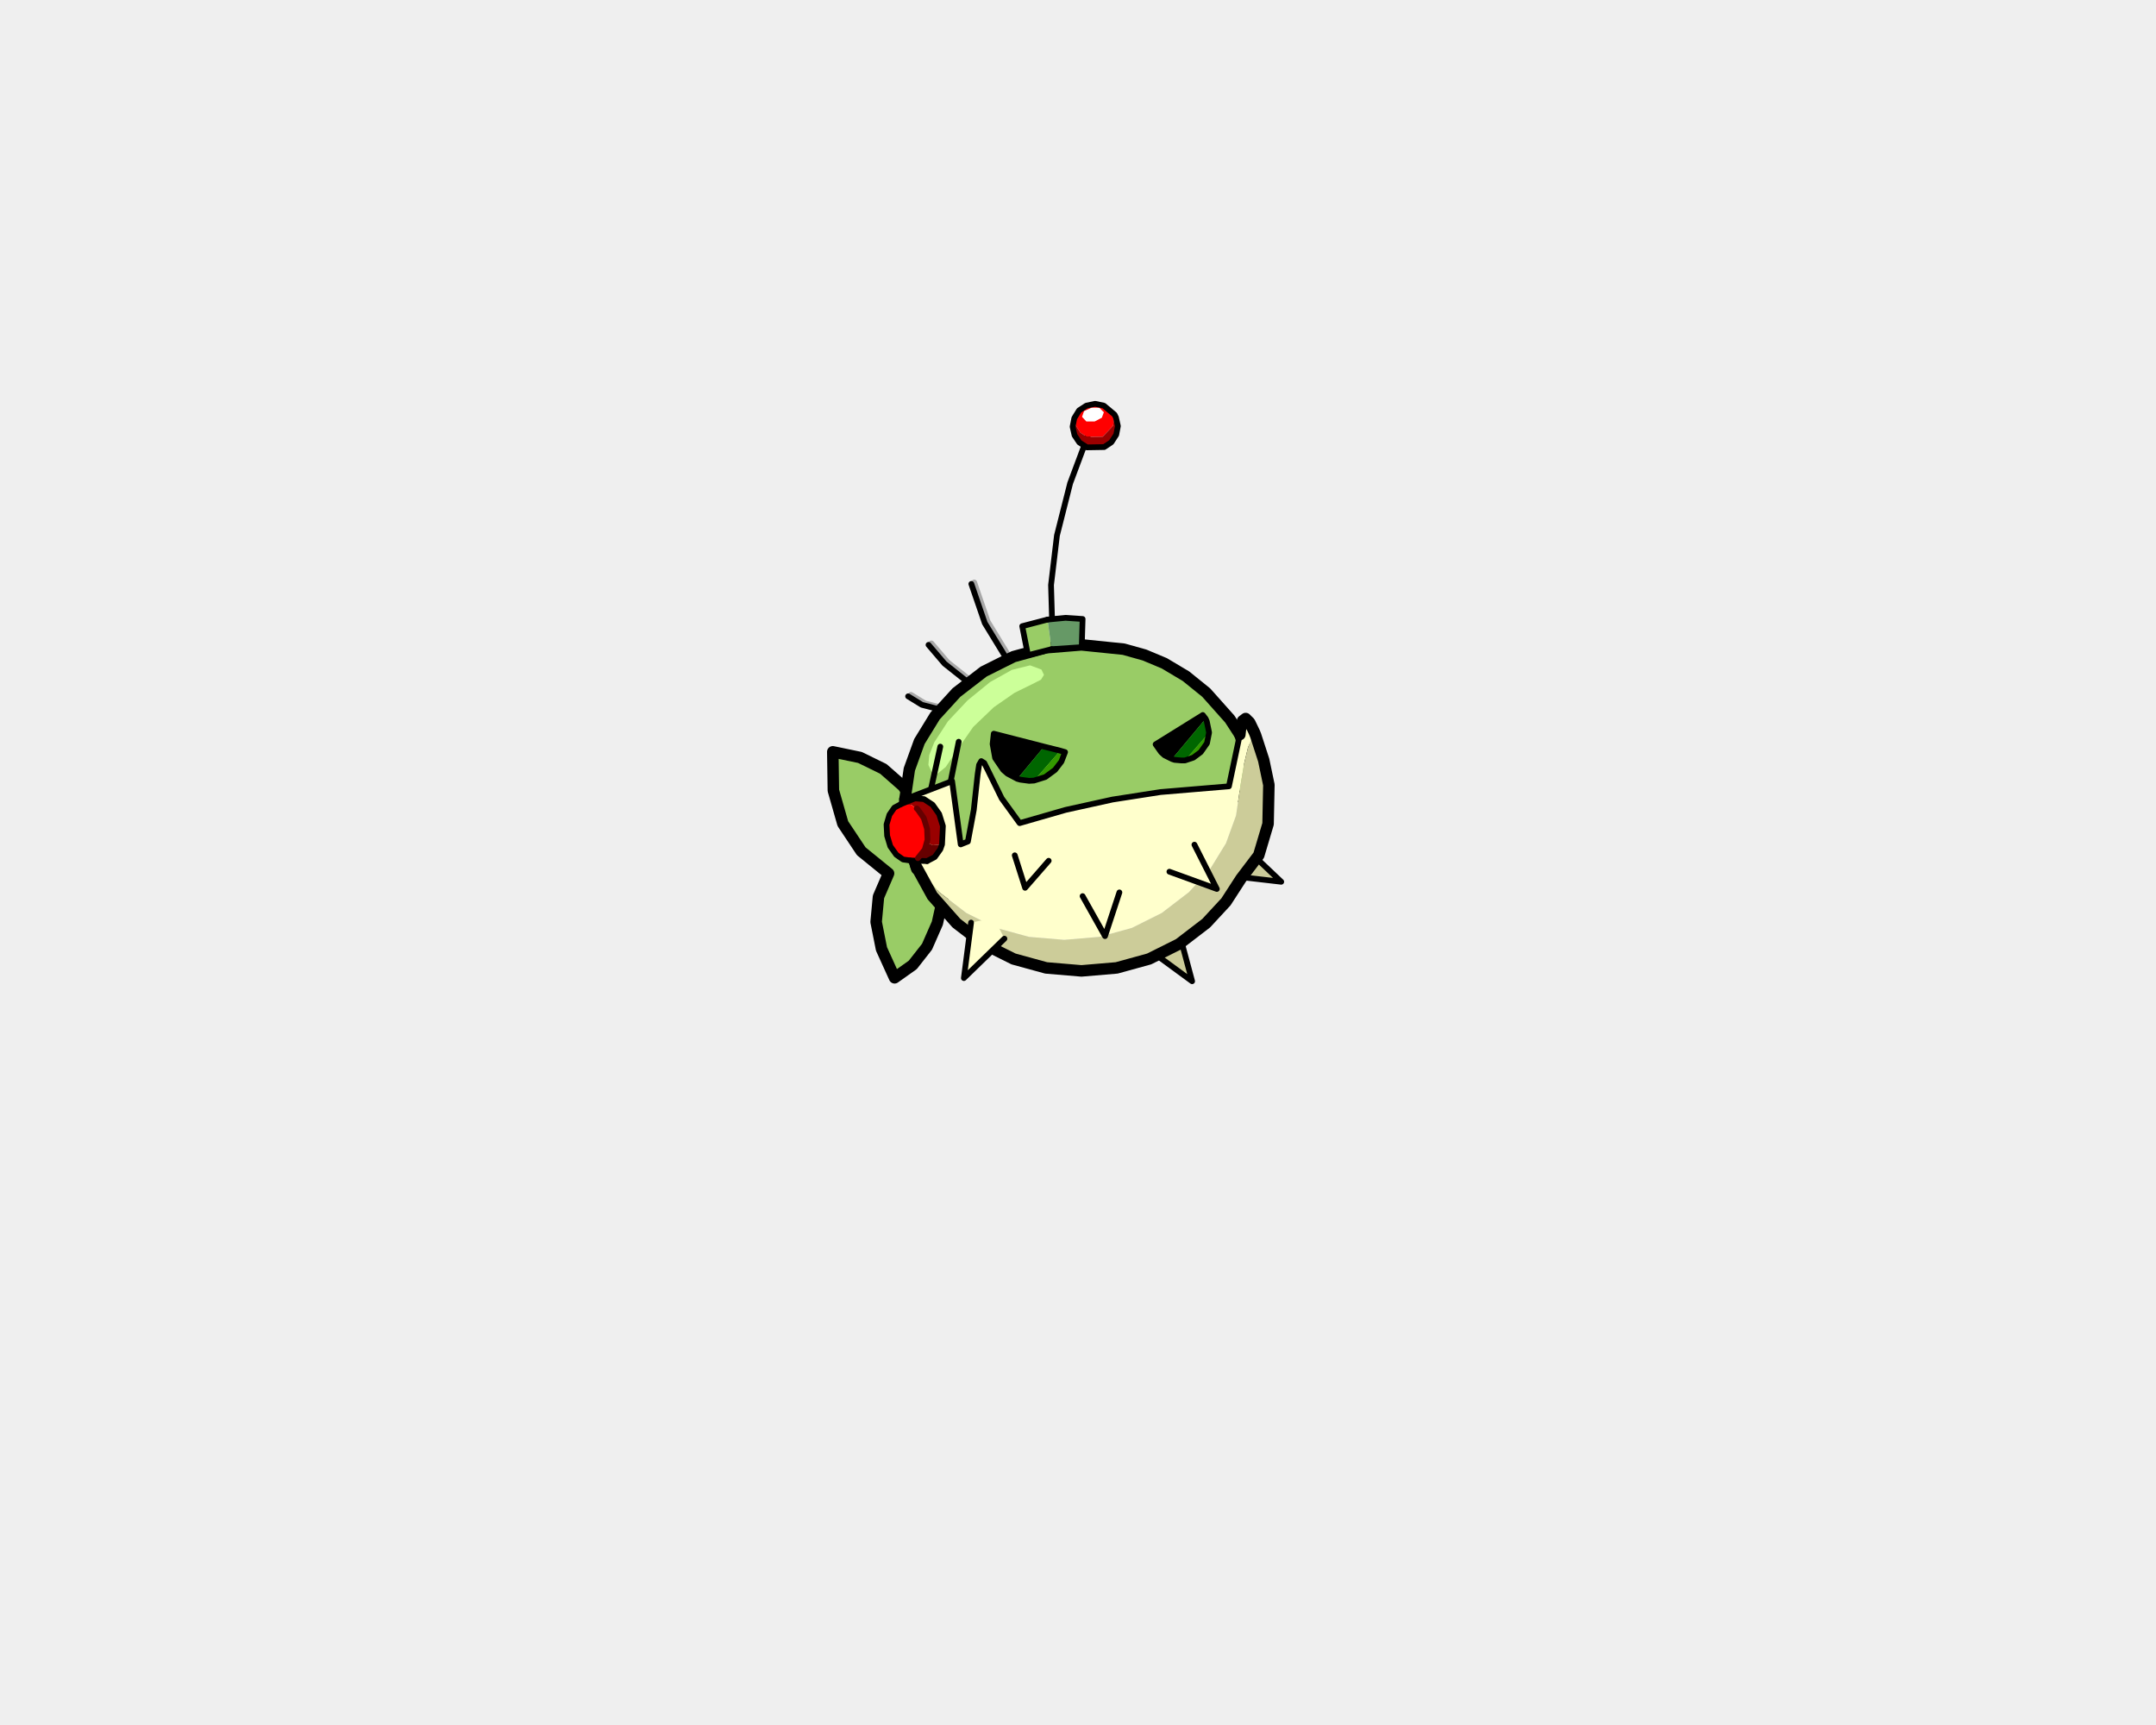
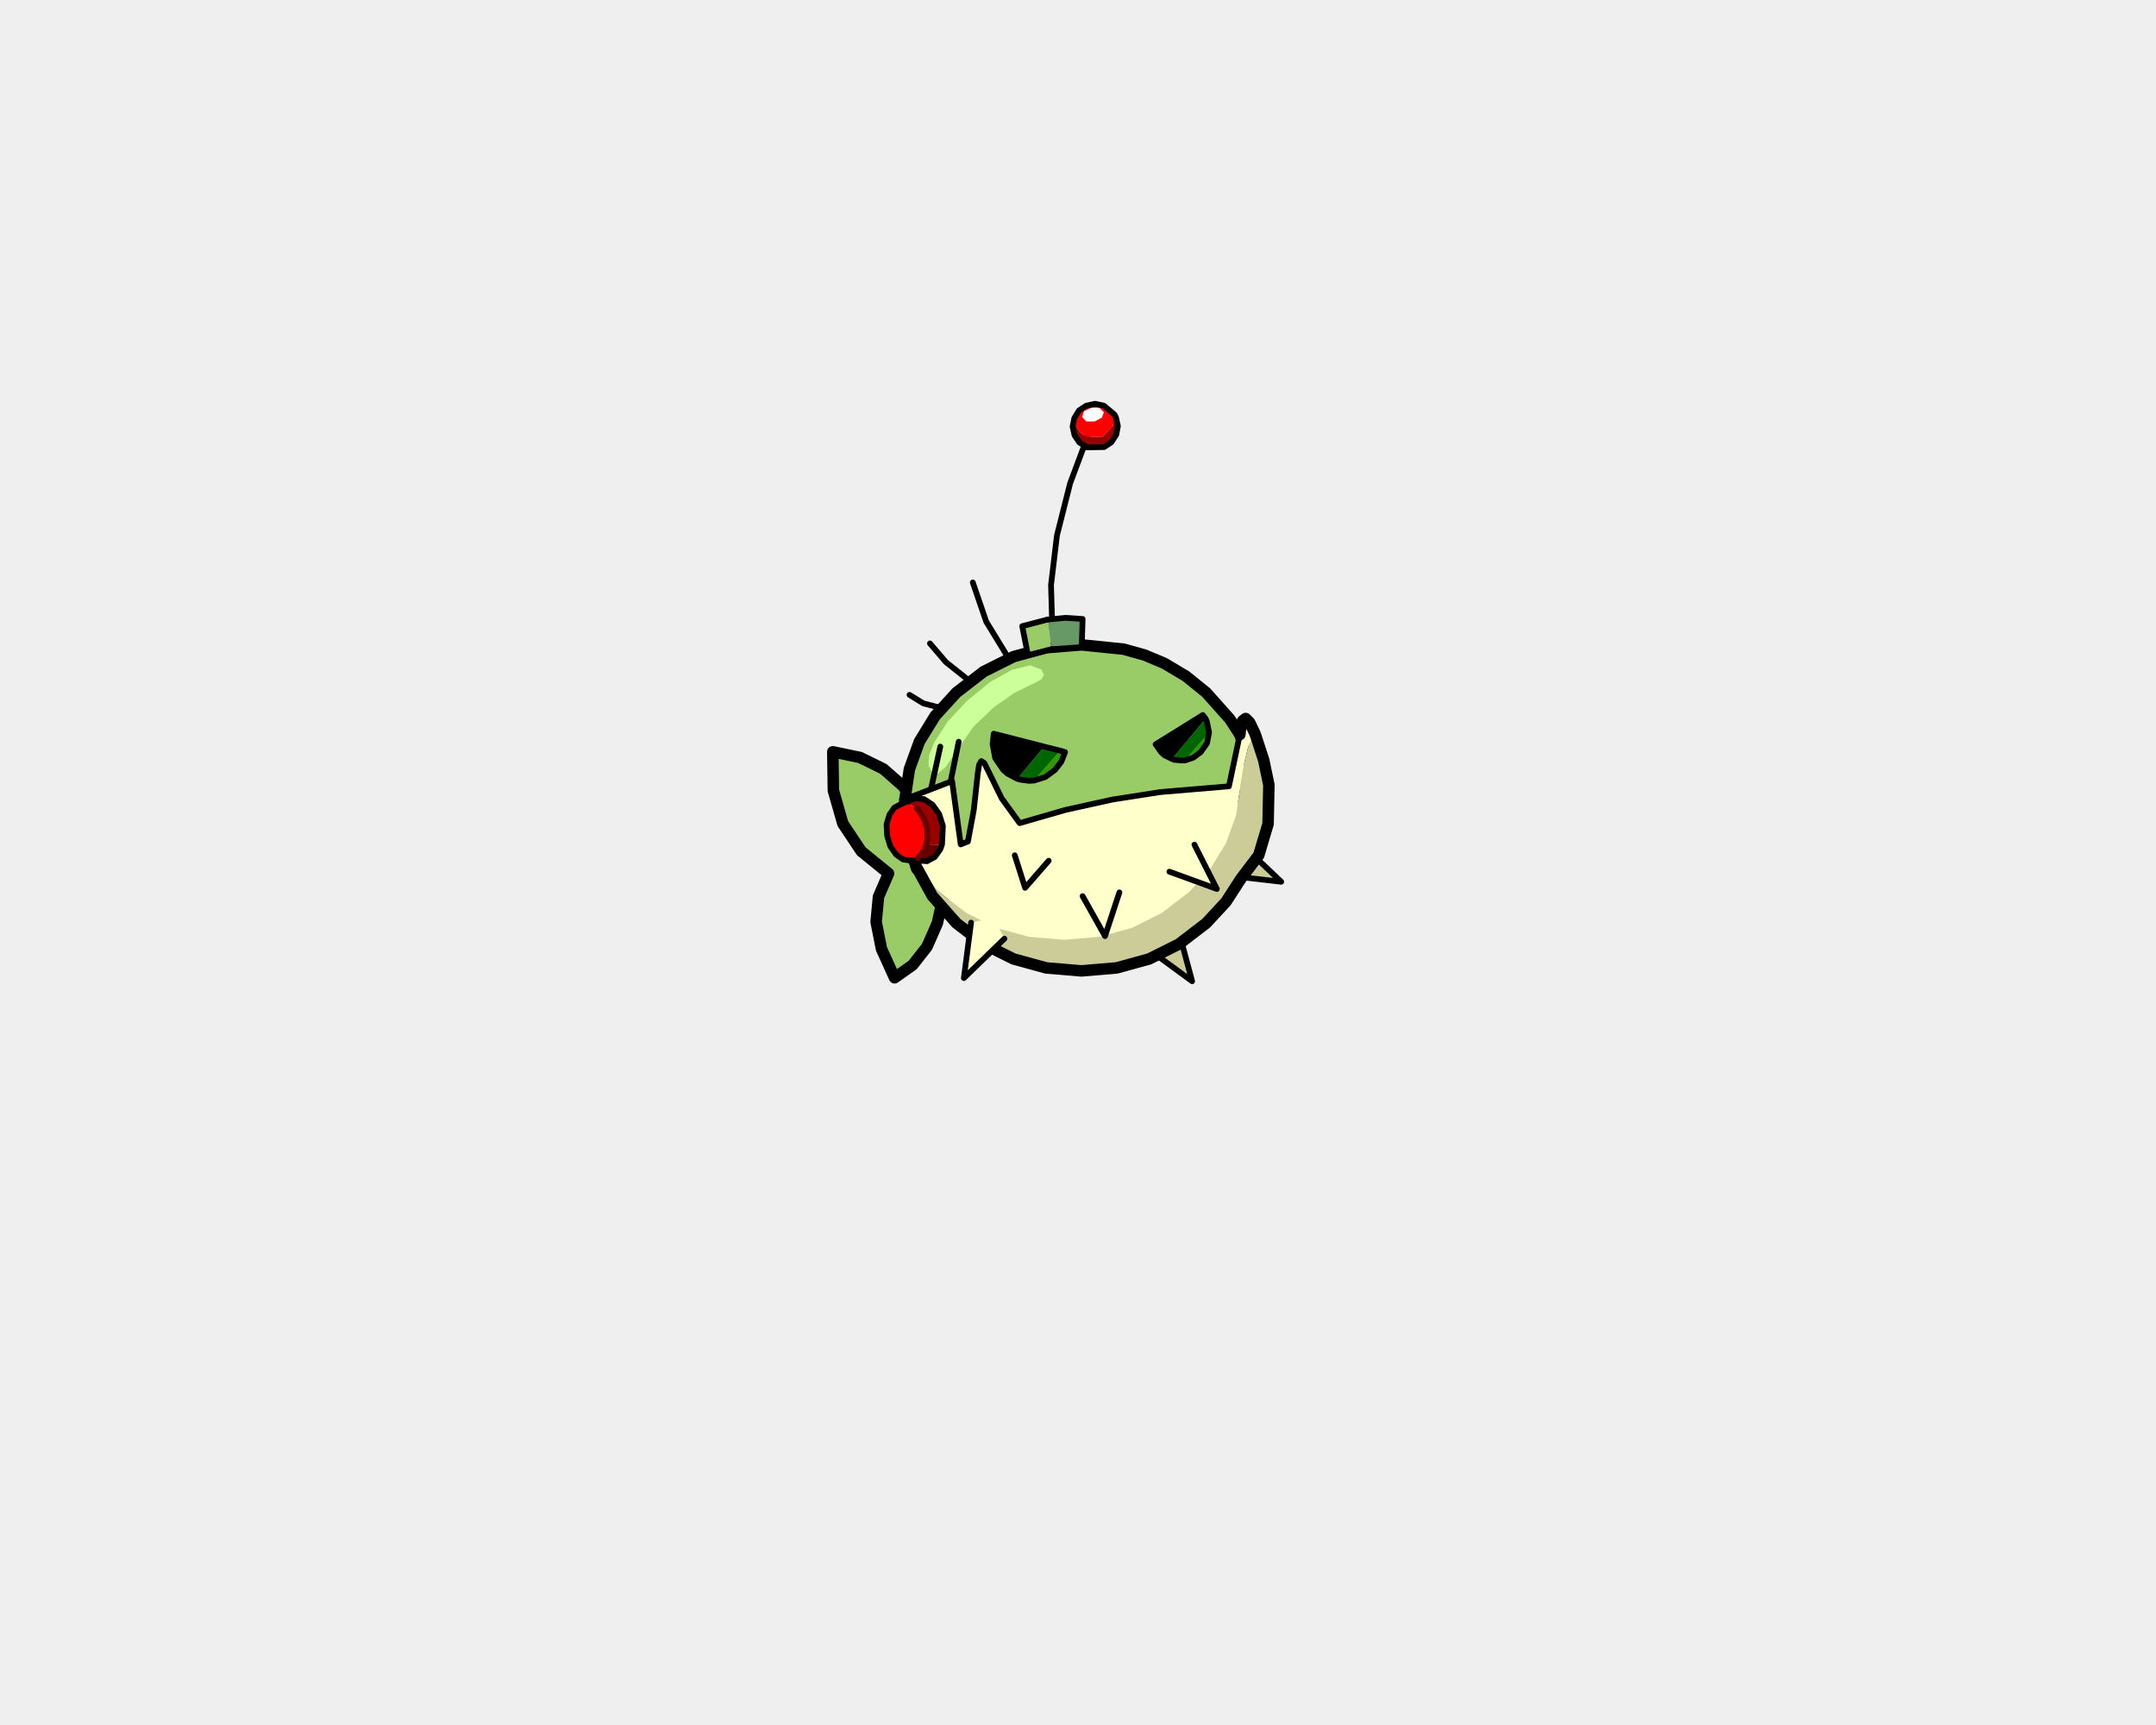
<svg xmlns="http://www.w3.org/2000/svg" width="2602.5px" height="2082px" viewBox="0 0 375 300">
  <rect fill="#000000" fill-opacity="0.004" width="375" height="300" />
  <g id="x1_sprite0" transform="matrix(1, 0, 0, 1, 184.35, 121.55)">
    <g id="x2_sprite1" transform="matrix(1, 0, 0, 1, 0, -1.45)">
      <g id="x3_shape0" transform="matrix(1, 0, 0, 1, 0, 0)">
        <path d="M-29.8 31.8L-34.55 27.947L-37.75 23.137L-39.4 17.372L-39.5 10.65L-34.775 11.631L-30.7 13.625L-27.275 16.631L-24.5 20.65L-22.178 25.294L-20.744 30.228L-20.2 35.45L-21.316 40.462L-23.113 44.55L-25.591 47.712L-28.75 49.95L-31.028 44.934L-31.962 40.237L-31.553 35.859L-29.8 31.8" fill="#99cc66" fill-rule="evenodd" stroke="none" />
        <path d="M-29.8 31.8L-31.553 35.859L-31.962 40.237L-31.028 44.934L-28.75 49.95L-25.591 47.712L-23.113 44.55L-21.316 40.462L-20.2 35.45L-20.744 30.228L-22.178 25.294L-24.5 20.65L-27.275 16.631L-30.7 13.625L-34.775 11.631L-39.5 10.65L-39.4 17.372L-37.75 23.137L-34.55 27.947L-29.8 31.8Z" fill="none" stroke="#000000" stroke-linecap="round" stroke-linejoin="round" stroke-width="2.0" />
      </g>
-       <g id="x4_sprite2" transform="matrix(1, 0, 0, 1, -17.8, -18.55)">
+       <g id="x4_sprite2" transform="matrix(1, 0, 0, 1, -17.55, -18.8)">
        <g id="x5_shape1" transform="matrix(1, 0, 0, 1, 0, 0)">
          <path d="M1.5 16.85L-2.263 13.863L-5.05 10.6M8.55 13.05L4.737 6.812L2.4 0M-3.4 21.75L-6.2 21.025L-8.6 19.55" fill="none" stroke="#000000" stroke-linecap="round" stroke-linejoin="round" stroke-width="1.0" />
        </g>
      </g>
-       <g id="x6_sprite3" transform="matrix(1, 0, 0, 1, -17.3, -18.8)">
-         <g id="x7_shape2" transform="matrix(1, 0, 0, 1, 0, 0)">
-           <path d="M1.5 16.85L-2.263 13.863L-5.05 10.6M8.55 13.05L4.737 6.812L2.4 0M-3.4 21.75L-6.2 21.025L-8.6 19.55" fill="none" stroke="#000000" stroke-linecap="round" stroke-linejoin="round" stroke-opacity="0.298" stroke-width="1.0" />
-         </g>
-       </g>
-       <g id="x8_shape3" transform="matrix(1, 0, 0, 1, 0, 0)">
+       <g id="x6_shape2" transform="matrix(1, 0, 0, 1, 0, 0)">
        <path d="M18.15 -4.75L21.925 -2.5L25.45 0.35L29.55 4.95L31.3 7.65L33.25 13.425L33.6 18.25L19.125 19.122L4.55 21.538L-10.125 25.497L-24.9 31L-26.512 25.35L-26.95 18.9L-26.184 13.691L-24.438 8.863L-21.709 4.416L-18 0.35L-13.266 -3.3L-8.062 -5.9L-2.391 -7.45L3.75 -7.95L11.1 -7.2L14.713 -6.188L18.15 -4.75" fill="#99cc66" fill-rule="evenodd" stroke="none" />
        <path d="M18.15 -4.75L21.925 -2.5L25.45 0.35L29.55 4.95L31.3 7.65L33.25 13.425L33.6 18.25L19.125 19.122L4.55 21.538L-10.125 25.497L-24.9 31L-26.512 25.35L-26.95 18.9L-26.184 13.691L-24.438 8.863L-21.709 4.416L-18 0.35L-13.266 -3.3L-8.062 -5.9L-2.391 -7.45L3.75 -7.95L11.1 -7.2L14.713 -6.188L18.15 -4.75Z" fill="none" stroke="#000000" stroke-linecap="round" stroke-linejoin="round" stroke-width="2.0" />
      </g>
-       <g id="x9_sprite4" transform="matrix(1, 0, 0, 1, 33.75, 26.85)">
-         <g id="x10_shape4" transform="matrix(1, 0, 0, 1, 0, 0)">
+       <g id="x7_sprite3" transform="matrix(1, 0, 0, 1, 33.75, 26.85)">
+         <g id="x8_shape3" transform="matrix(1, 0, 0, 1, 0, 0)">
          <path d="M-4.75 5.3 L-2.0 0.0 4.75 6.4 -4.75 5.3" fill="#cccc99" fill-rule="evenodd" stroke="none" />
          <path d="M-4.75 5.3 L4.75 6.4 -2.0 0.0 -4.75 5.3 Z" fill="none" stroke="#000000" stroke-linecap="round" stroke-linejoin="round" stroke-width="1.0" />
        </g>
      </g>
-       <g id="x11_sprite5" transform="matrix(1, 0, 0, 1, 19.05, 41.05)">
-         <g id="x12_shape5" transform="matrix(1, 0, 0, 1, 0, 0)">
+       <g id="x9_sprite4" transform="matrix(1, 0, 0, 1, 19.05, 41.05)">
+         <g id="x10_shape4" transform="matrix(1, 0, 0, 1, 0, 0)">
          <path d="M1.4 0.0 L3.95 9.5 -3.9 3.75 1.4 0.0" fill="#cccc99" fill-rule="evenodd" stroke="none" />
          <path d="M1.4 0.0 L3.95 9.5 -3.9 3.75 1.4 0.0 Z" fill="none" stroke="#000000" stroke-linecap="round" stroke-linejoin="round" stroke-width="1.0" />
        </g>
      </g>
-       <g id="x13_sprite6" transform="matrix(1, 0, 0, 1, 3.1, 26.8)">
-         <g id="x14_shape6" transform="matrix(1, 0, 0, 1, 0, 0)">
+       <g id="x11_sprite5" transform="matrix(1, 0, 0, 1, 3.1, 26.8)">
+         <g id="x12_shape5" transform="matrix(1, 0, 0, 1, 0, 0)">
          <path d="M30.95 -19L30.278 -18.509L29.613 -16.887L28.953 -14.134L28.3 -10.25L27.534 -5.062L25.788 -0.25L23.059 4.188L19.35 8.25L14.619 11.881L9.425 14.475L3.769 16.031L-2.35 16.55L-8.491 16.031L-14.162 14.475L-19.366 11.881L-24.1 8.25L-28.15 3.7L-29.6 -1.175L-30.05 -6.4L-30.05 -7.9L-21.85 -11.05L-20.35 -0.05L-19.1 -0.55L-18.075 -6.05L-17.4 -12.25L-17.156 -13.884L-16.775 -14.537L-16.256 -14.209L-15.6 -12.9L-13.225 -8.062L-10.1 -3.75L-2.112 -6.05L6.05 -7.85L14.4 -9.15L26.3 -10.15L28.2 -19.15L28.3 -20.05L28.678 -21.534L29.212 -21.938L29.903 -21.259L30.75 -19.5L30.95 -19" fill="#ffffcc" fill-rule="evenodd" stroke="none" />
          <path d="M-28.15 3.7L-24.1 8.25L-19.366 11.881L-14.162 14.475L-8.491 16.031L-2.35 16.55L3.769 16.031L9.425 14.475L14.619 11.881L19.35 8.25L23.059 4.188L25.788 -0.25L27.534 -5.062L28.3 -10.25L28.953 -14.134L29.613 -16.887L30.278 -18.509L30.95 -19L32.35 -14.7L33.25 -10.4L33.111 -3.611L31.494 1.822L28.4 5.9L25.788 9.938L22.35 13.65L17.619 17.281L12.425 19.875L6.769 21.431L0.65 21.95L-5.491 21.431L-11.162 19.875L-16.366 17.281L-21.1 13.65L-25.288 8.912L-28.15 3.7" fill="#cccc99" fill-rule="evenodd" stroke="none" />
          <path d="M28.2 -19.15L26.3 -10.15L14.4 -9.15L6.05 -7.85L-2.112 -6.05L-10.1 -3.75L-13.225 -8.062L-15.6 -12.9L-16.256 -14.209L-16.775 -14.537L-17.156 -13.884L-17.4 -12.25L-18.075 -6.05L-19.1 -0.55L-20.35 -0.05L-21.85 -11.05L-30.05 -7.9" fill="none" stroke="#000000" stroke-linecap="round" stroke-linejoin="round" stroke-width="1.0" />
          <path d="M30.95 -19L30.75 -19.5L29.903 -21.259L29.212 -21.938L28.678 -21.534L28.3 -20.05L28.2 -19.15M-30.05 -7.9L-30.05 -6.4L-29.6 -1.175L-28.15 3.7L-25.288 8.912L-21.1 13.65L-16.366 17.281L-11.162 19.875L-5.491 21.431L0.65 21.95L6.769 21.431L12.425 19.875L17.619 17.281L22.35 13.65L25.788 9.938L28.4 5.9L31.494 1.822L33.111 -3.611L33.25 -10.4L32.35 -14.7L30.95 -19" fill="none" stroke="#000000" stroke-linecap="round" stroke-linejoin="round" stroke-width="2.0" />
        </g>
      </g>
-       <g id="x15_sprite7" transform="matrix(1, 0, 0, 1, -25.2, 18.7)">
-         <g id="x16_sprite8" transform="matrix(1, 0, 0, 1, 0, 0)">
-           <g id="x17_shape7" transform="matrix(1, 0, 0, 1, 0, 0)">
+       <g id="x13_sprite6" transform="matrix(1, 0, 0, 1, -25.2, 18.7)">
+         <g id="x14_sprite7" transform="matrix(1, 0, 0, 1, 0, 0)">
+           <g id="x15_shape6" transform="matrix(1, 0, 0, 1, 0, 0)">
            <path d="M0 0.05L1.562 0.175L3.05 1.15L4.2 2.775L4.85 4.85L4.7 8.05L3.112 8.2L2.05 7.75L2.1 5.35L1.525 3.462L0.5 2L-0.562 1.238L-1.65 0.95L-2.25 1L-2.45 1.05L0 0.05" fill="#990000" fill-rule="evenodd" stroke="none" />
            <path d="M-0.85 10.85L-2.075 10.675L-3.25 9.85L-4.3 8.375L-4.85 6.55L-4.95 4.588L-4.45 2.9L-3.6 1.663L-2.45 1.05L-2.25 1L-1.65 0.95L-0.562 1.238L0.5 2L1.525 3.462L2.1 5.35L2.05 7.75L1.7 8.95L0.95 10.037L0 10.7L-0.5 10.85L-0.85 10.85" fill="#ff0000" fill-rule="evenodd" stroke="none" />
            <path d="M4.7 8.05L4.4 8.9L3.425 10.262L2.1 10.95L-0.85 10.85L-0.5 10.85L0 10.7L0.95 10.037L1.7 8.95L2.05 7.75L3.112 8.2L4.7 8.05" fill="#660000" fill-rule="evenodd" stroke="none" />
            <path d="M0 0.05L1.562 0.175L3.05 1.15L4.2 2.775L4.85 4.85L4.7 8.05L4.4 8.9L3.425 10.262L2.1 10.95M-0.85 10.85L-2.075 10.675L-3.25 9.85L-4.3 8.375L-4.85 6.55L-4.95 4.588L-4.45 2.9L-3.6 1.663L-2.45 1.05" fill="none" stroke="#000000" stroke-linecap="round" stroke-linejoin="round" stroke-width="1.0" />
            <path d="M2.1 10.95 L-0.85 10.85 M-2.45 1.05 L0.0 0.05" fill="none" stroke="#000000" stroke-linecap="round" stroke-linejoin="round" stroke-width="1.0" />
            <path d="M0.3 1.8L0.5 2L1.525 3.462L2.1 5.35L2.175 7.25L1.7 8.95L0.5 10.45" fill="none" stroke="#660000" stroke-linecap="round" stroke-linejoin="round" stroke-width="1.0" />
          </g>
        </g>
      </g>
-       <g id="x18_sprite9" transform="matrix(1, 0, 0, 1, -4.9, 27.5)">
-         <g id="x19_shape8" transform="matrix(1, 0, 0, 1, 0, 0)">
+       <g id="x16_sprite8" transform="matrix(1, 0, 0, 1, -4.9, 27.5)">
+         <g id="x17_shape7" transform="matrix(1, 0, 0, 1, 0, 0)">
          <path d="M2.95 2.1L-1.15 6.8L-2.95 1.15L-0.45 0.033L1.517 0.35L2.95 2.1" fill="#ffffcc" fill-rule="evenodd" stroke="none" />
          <path d="M2.95 2.1 L-1.15 6.8 -2.95 1.15" fill="none" stroke="#000000" stroke-linecap="round" stroke-linejoin="round" stroke-width="1.0" />
        </g>
      </g>
-       <g id="x20_sprite10" transform="matrix(1, 0, 0, 1, -13.15, 39.8)">
-         <g id="x21_shape9" transform="matrix(1, 0, 0, 1, 0, 0)">
+       <g id="x18_sprite9" transform="matrix(1, 0, 0, 1, -13.15, 39.8)">
+         <g id="x19_shape8" transform="matrix(1, 0, 0, 1, 0, 0)">
          <path d="M-2.3 0.55L0.367 -0.006L2.3 0.928L3.5 3.35L-3.55 10.2L-2.3 0.55" fill="#ffffcc" fill-rule="evenodd" stroke="none" />
          <path d="M3.5 3.35 L-3.55 10.2 -2.3 0.55" fill="none" stroke="#000000" stroke-linecap="round" stroke-linejoin="round" stroke-width="1.0" />
        </g>
      </g>
-       <g id="x22_sprite11" transform="matrix(1, 0, 0, 1, 7.15, 33.55)">
-         <g id="x23_shape10" transform="matrix(1, 0, 0, 1, 0, 0)">
+       <g id="x20_sprite10" transform="matrix(1, 0, 0, 1, 7.15, 33.55)">
+         <g id="x21_shape9" transform="matrix(1, 0, 0, 1, 0, 0)">
          <path d="M3.2 1.55L0.7 9.15L-3.2 2.2L-1.731 0.622L-0.175 -0.013L1.469 0.297L3.2 1.55" fill="#ffffcc" fill-rule="evenodd" stroke="none" />
          <path d="M3.2 1.55 L0.7 9.15 -3.2 2.2" fill="none" stroke="#000000" stroke-linecap="round" stroke-linejoin="round" stroke-width="1.0" />
        </g>
      </g>
-       <g id="x24_sprite12" transform="matrix(1, 0, 0, 1, 23.15, 26.8)">
-         <g id="x25_shape11" transform="matrix(1, 0, 0, 1, 0, 0)">
+       <g id="x22_sprite11" transform="matrix(1, 0, 0, 1, 23.15, 26.8)">
+         <g id="x23_shape10" transform="matrix(1, 0, 0, 1, 0, 0)">
          <path d="M0.25 0L4.15 7.7L-4.1 4.7L-3.861 1.978L-2.411 0.411L0.25 0" fill="#ffffcc" fill-rule="evenodd" stroke="none" />
          <path d="M0.25 0.0 L4.15 7.7 -4.1 4.7" fill="none" stroke="#000000" stroke-linecap="round" stroke-linejoin="round" stroke-width="1.0" />
        </g>
      </g>
-       <g id="x26_shape12" transform="matrix(1, 0, 0, 1, 0, 0)">
+       <g id="x24_shape11" transform="matrix(1, 0, 0, 1, 0, 0)">
        <path d="M5.35 -45.6L1.784 -36.056L-0.512 -26.975L-1.541 -18.356L-1.3 -10.2" fill="none" stroke="#000000" stroke-linecap="round" stroke-linejoin="round" stroke-width="1.0" />
        <path d="M-2.15 -12.35L-1.45 -7.2L-5.55 -6.15L-6.55 -11.2L-2.15 -12.35" fill="#99cc66" fill-rule="evenodd" stroke="none" />
        <path d="M-1.45 -7.2L-2.15 -12.35L0.975 -12.65L3.95 -12.45L3.8 -7.55L-1.45 -7.2" fill="#669966" fill-rule="evenodd" stroke="none" />
        <path d="M-2.15 -12.35L-6.55 -11.2L-5.55 -6.15L-1.45 -7.2" fill="none" stroke="#000000" stroke-linecap="round" stroke-linejoin="round" stroke-width="1.0" />
        <path d="M-1.45 -7.2L3.8 -7.55L3.95 -12.45L0.975 -12.65L-2.15 -12.35" fill="none" stroke="#000000" stroke-linecap="round" stroke-linejoin="round" stroke-width="1.0" />
      </g>
-       <g id="x27_sprite13" transform="matrix(1, 0, 0, 1, 6.15, -45.95)">
-         <g id="x28_shape13" transform="matrix(1, 0, 0, 1, 0, 0)">
+       <g id="x25_sprite12" transform="matrix(1, 0, 0, 1, 6.15, -45.95)">
+         <g id="x26_shape12" transform="matrix(1, 0, 0, 1, 0, 0)">
          <path d="M-0.35 -13.35L3.294 -12.9L6.561 -11.55L9.45 -9.3L11.728 -6.383L13.094 -3.1L13.55 0.55L13.094 4.194L11.728 7.461L9.45 10.35L6.561 12.628L3.294 13.994L-0.35 14.45L-4 13.994L-7.283 12.628L-10.2 10.35L-12.45 7.461L-13.8 4.194L-14.25 0.55L-13.8 -3.1L-12.45 -6.383L-10.2 -9.3L-7.283 -11.55L-4 -12.9L-0.35 -13.35" fill="#010101" fill-opacity="0.0" fill-rule="evenodd" stroke="none" />
          <path d="M1.5 -2.45L1.15 -1.5L-0.1 -0.85L-1.55 -0.85L-2.3 -1.65L-1.95 -2.65L-0.65 -3.25L0.7 -3.25L1.5 -2.45" fill="#ffffff" fill-rule="evenodd" stroke="none" />
          <path d="M3.35 -2.05L3.1 -0.1L1.3 1.8L-1.45 1.85L-2.6 1.087L-3.35 -0.1L-3.65 -1.4L-3.6 -1.5L-2.812 -2.775L-1.55 -3.6L-0.037 -3.925L1.5 -3.6L3.35 -2.05M1.5 -2.45L0.7 -3.25L-0.65 -3.25L-1.95 -2.65L-2.3 -1.65L-1.55 -0.85L-0.1 -0.85L1.15 -1.5L1.5 -2.45" fill="#ff0000" fill-rule="evenodd" stroke="none" />
          <path d="M-3.65 -1.4L-3.35 -0.1L-2.6 1.087L-1.45 1.85L1.3 1.8L3.1 -0.1L3.35 -2.05L3.6 -1.55L3.938 -0.05L3.65 1.45L2.8 2.763L1.55 3.6L-1.45 3.65L-2.763 2.8L-3.6 1.55L-3.938 0.062L-3.65 -1.4" fill="#990000" fill-rule="evenodd" stroke="none" />
          <path d="M3.35 -2.05L1.5 -3.6L-0.037 -3.925L-1.55 -3.6L-2.812 -2.775L-3.6 -1.5L-3.65 -1.4L-3.938 0.062L-3.6 1.55L-2.763 2.8L-1.45 3.65L1.55 3.6L2.8 2.763L3.65 1.45L3.938 -0.05L3.6 -1.55L3.35 -2.05Z" fill="none" stroke="#000000" stroke-linecap="round" stroke-linejoin="round" stroke-width="1.0" />
        </g>
      </g>
-       <g id="x29_shape14" transform="matrix(1, 0, 0, 1, 0, 0)">
+       <g id="x27_shape13" transform="matrix(1, 0, 0, 1, 0, 0)">
        <path d="M-2.75 9.75L-7.4 15.35L-9.1 14.45L-9.85 13.8L-11.262 11.725L-11.7 9.3L-11.5 7.5L-2.75 9.75" fill="#000000" fill-rule="evenodd" stroke="none" />
        <path d="M0.05 10.45 L-4.5 15.65 -5.35 15.7 -6.85 15.5 -7.4 15.35 -2.75 9.75 0.05 10.45" fill="#006600" fill-rule="evenodd" stroke="none" />
        <path d="M-4.5 15.65L0.05 10.45L0.9 10.7L0.263 12.35L-0.85 13.8L-2.538 15.037L-4.5 15.65" fill="#339900" fill-rule="evenodd" stroke="none" />
        <path d="M-4.5 15.65L-2.538 15.037L-0.85 13.8L0.263 12.35L0.9 10.7L0.05 10.45L-2.75 9.75L-11.5 7.5L-11.7 9.3L-11.262 11.725L-9.85 13.8L-9.1 14.45L-7.4 15.35L-6.85 15.5L-5.35 15.7L-4.5 15.65Z" fill="none" stroke="#000000" stroke-linecap="round" stroke-linejoin="round" stroke-width="1.0" />
        <path d="M19.5 11.9 L18.2 11.25 17.6 10.7 16.65 9.35 24.7 4.35 24.85 4.25 25.35 4.9 19.5 11.9" fill="#000000" fill-rule="evenodd" stroke="none" />
        <path d="M24.7 4.35 L24.85 4.2 24.85 4.25 24.7 4.35" fill="#660099" fill-rule="evenodd" stroke="none" />
        <path d="M25.35 4.9L25.55 5.35L25.95 7.3L21.75 12.15L21.1 12.15L19.95 12.05L19.5 11.9L25.35 4.9" fill="#006600" fill-rule="evenodd" stroke="none" />
        <path d="M25.95 7.3L25.587 9.15L24.5 10.7L23.212 11.662L21.75 12.15L25.95 7.3" fill="#339900" fill-rule="evenodd" stroke="none" />
        <path d="M25.35 4.9L25.55 5.35L25.95 7.3L25.587 9.15L24.5 10.7L23.212 11.662L21.75 12.15L21.1 12.15L19.95 12.05L19.5 11.9L18.2 11.25L17.6 10.7L16.65 9.35L24.7 4.35L24.85 4.25L25.35 4.9Z" fill="none" stroke="#000000" stroke-linecap="round" stroke-linejoin="round" stroke-width="1.0" />
        <path d="M-22.3 14.15L-22.872 12.933L-22.722 11.217L-21.85 9L-19.475 5.35L-16.05 1.7L-12.15 -1.475L-8.35 -3.6L-5.188 -4.388L-3.2 -3.65L-2.772 -2.728L-3.289 -1.894L-4.75 -1.15L-7.888 0.388L-11.5 2.9L-15.088 6.338L-18.15 10.75L-19.856 13.283L-21.239 14.417L-22.3 14.15" fill="#ccff99" fill-rule="evenodd" stroke="none" />
        <path d="M-22.4 17.05 L-20.8 9.75 M-19.0 15.8 L-17.6 8.9" fill="none" stroke="#000000" stroke-linecap="round" stroke-linejoin="round" stroke-width="1.0" />
      </g>
    </g>
  </g>
</svg>
